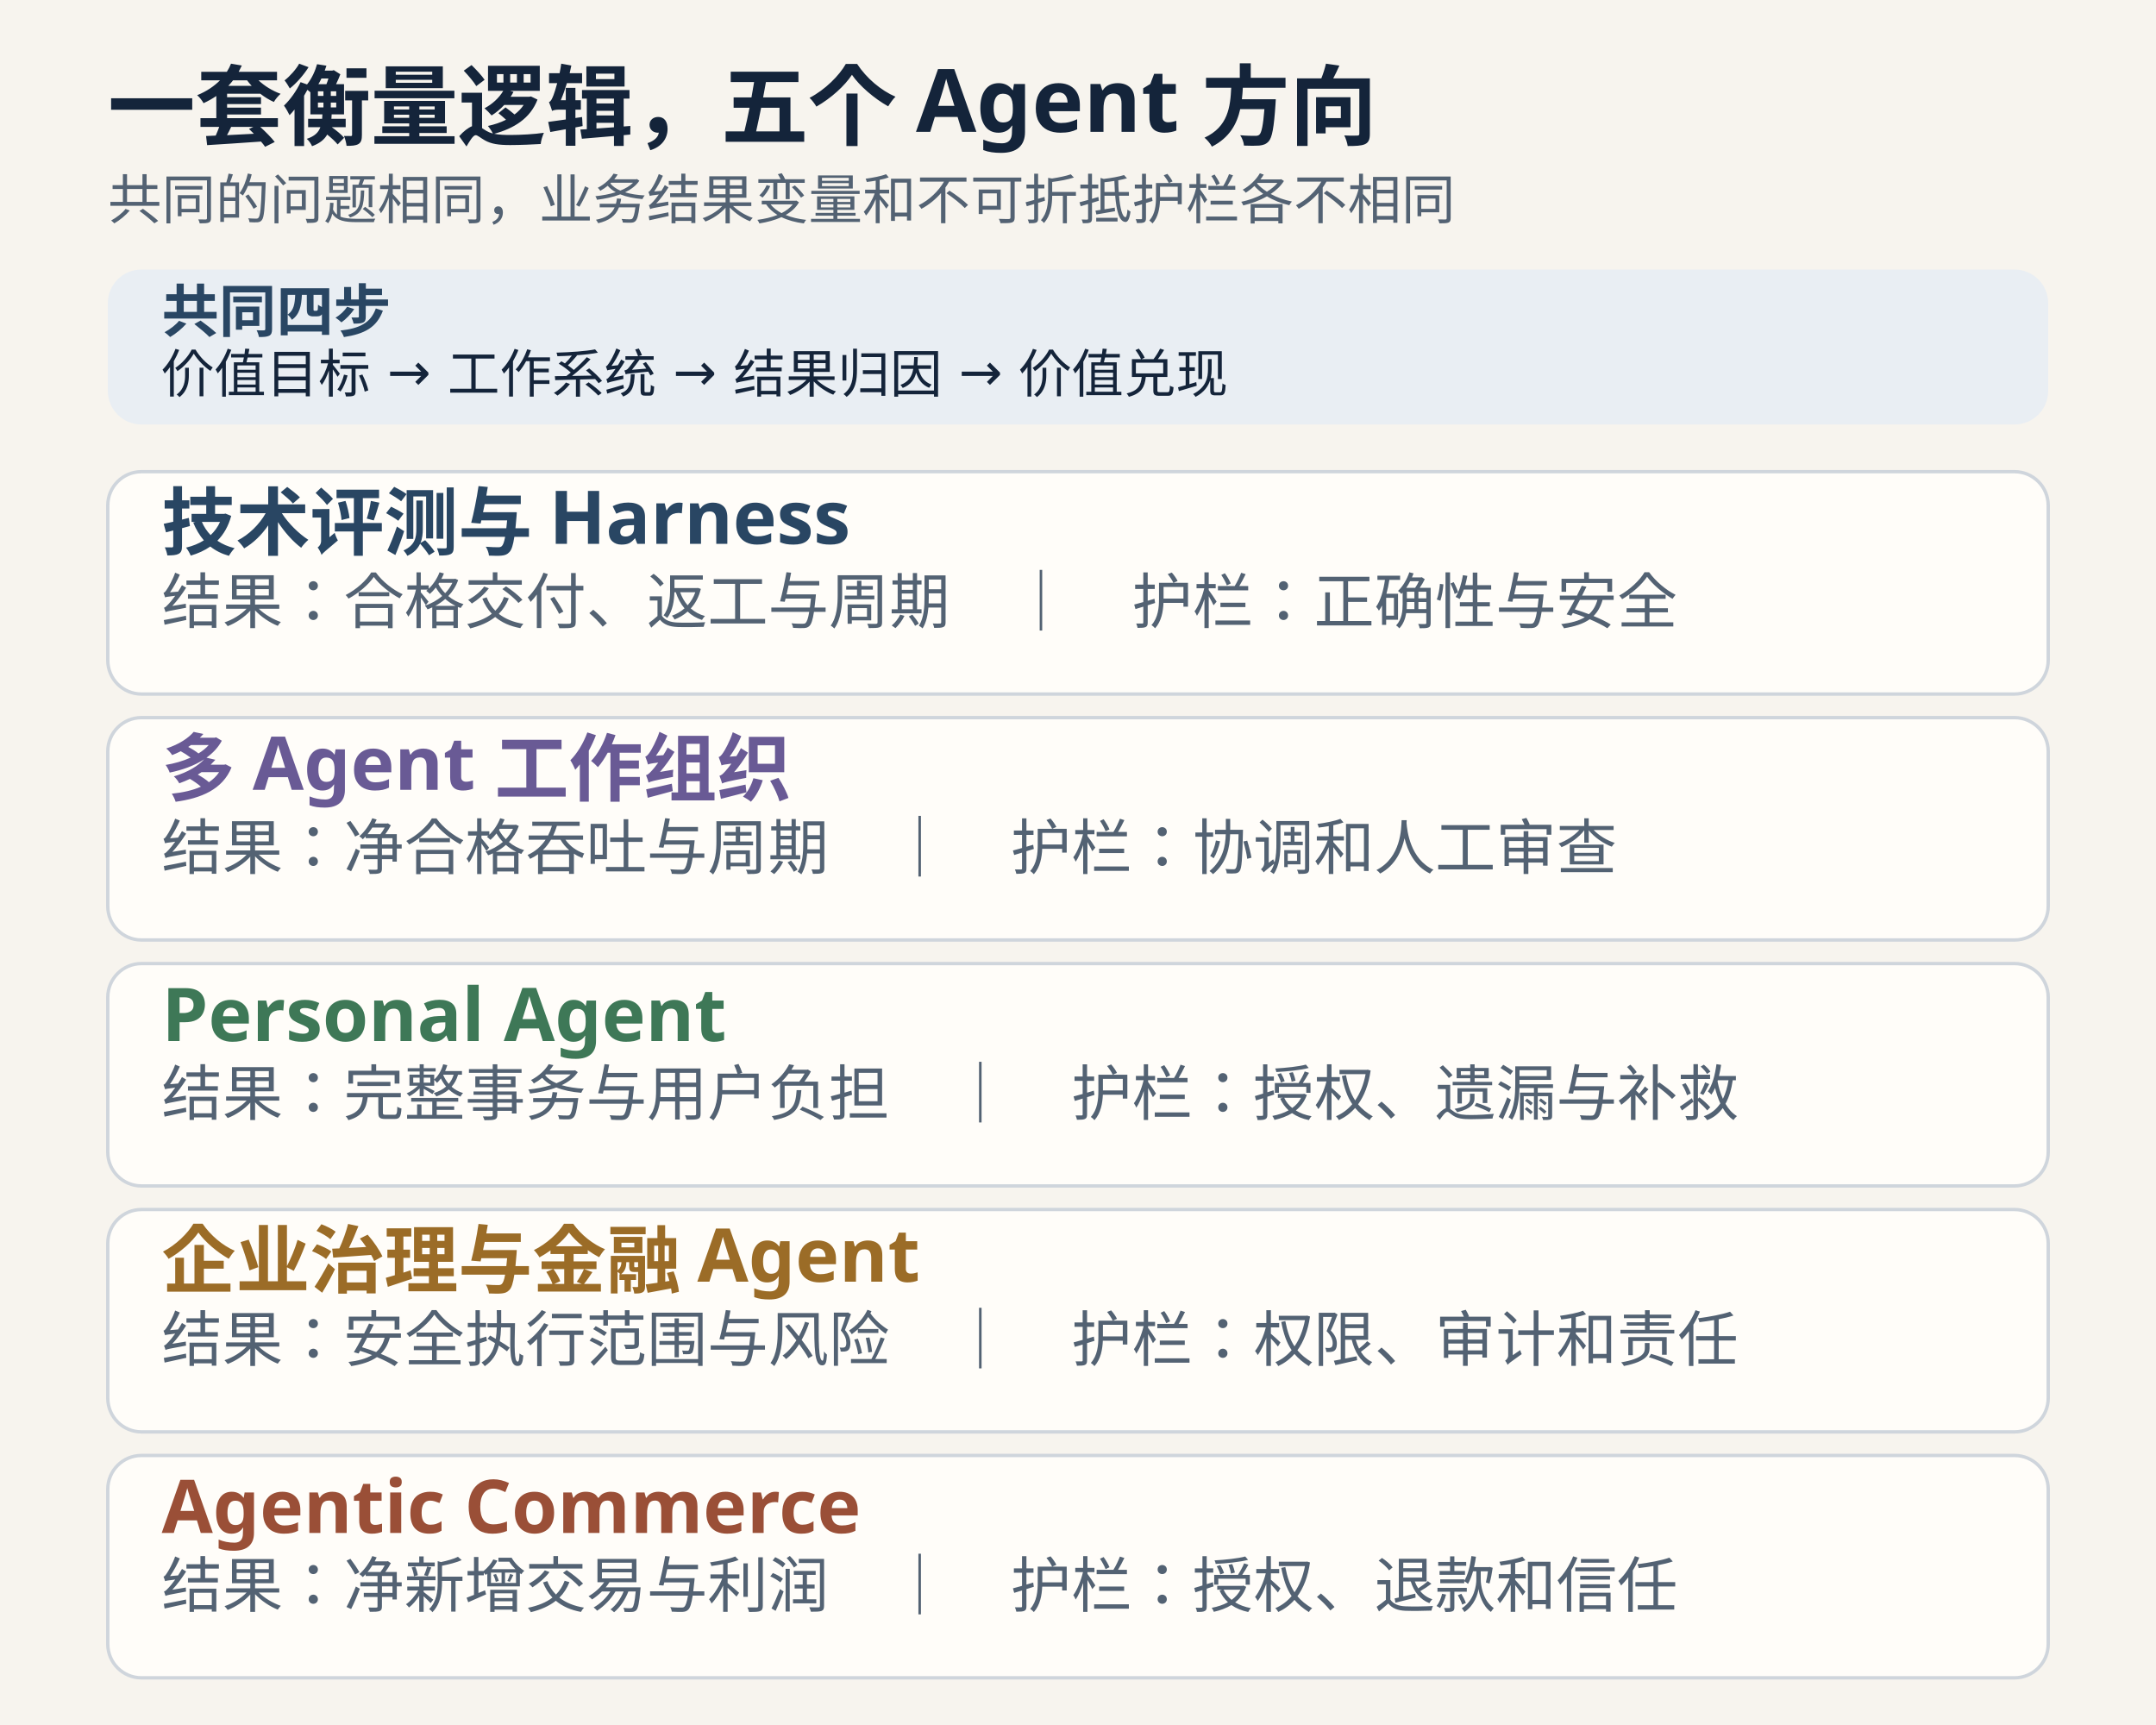
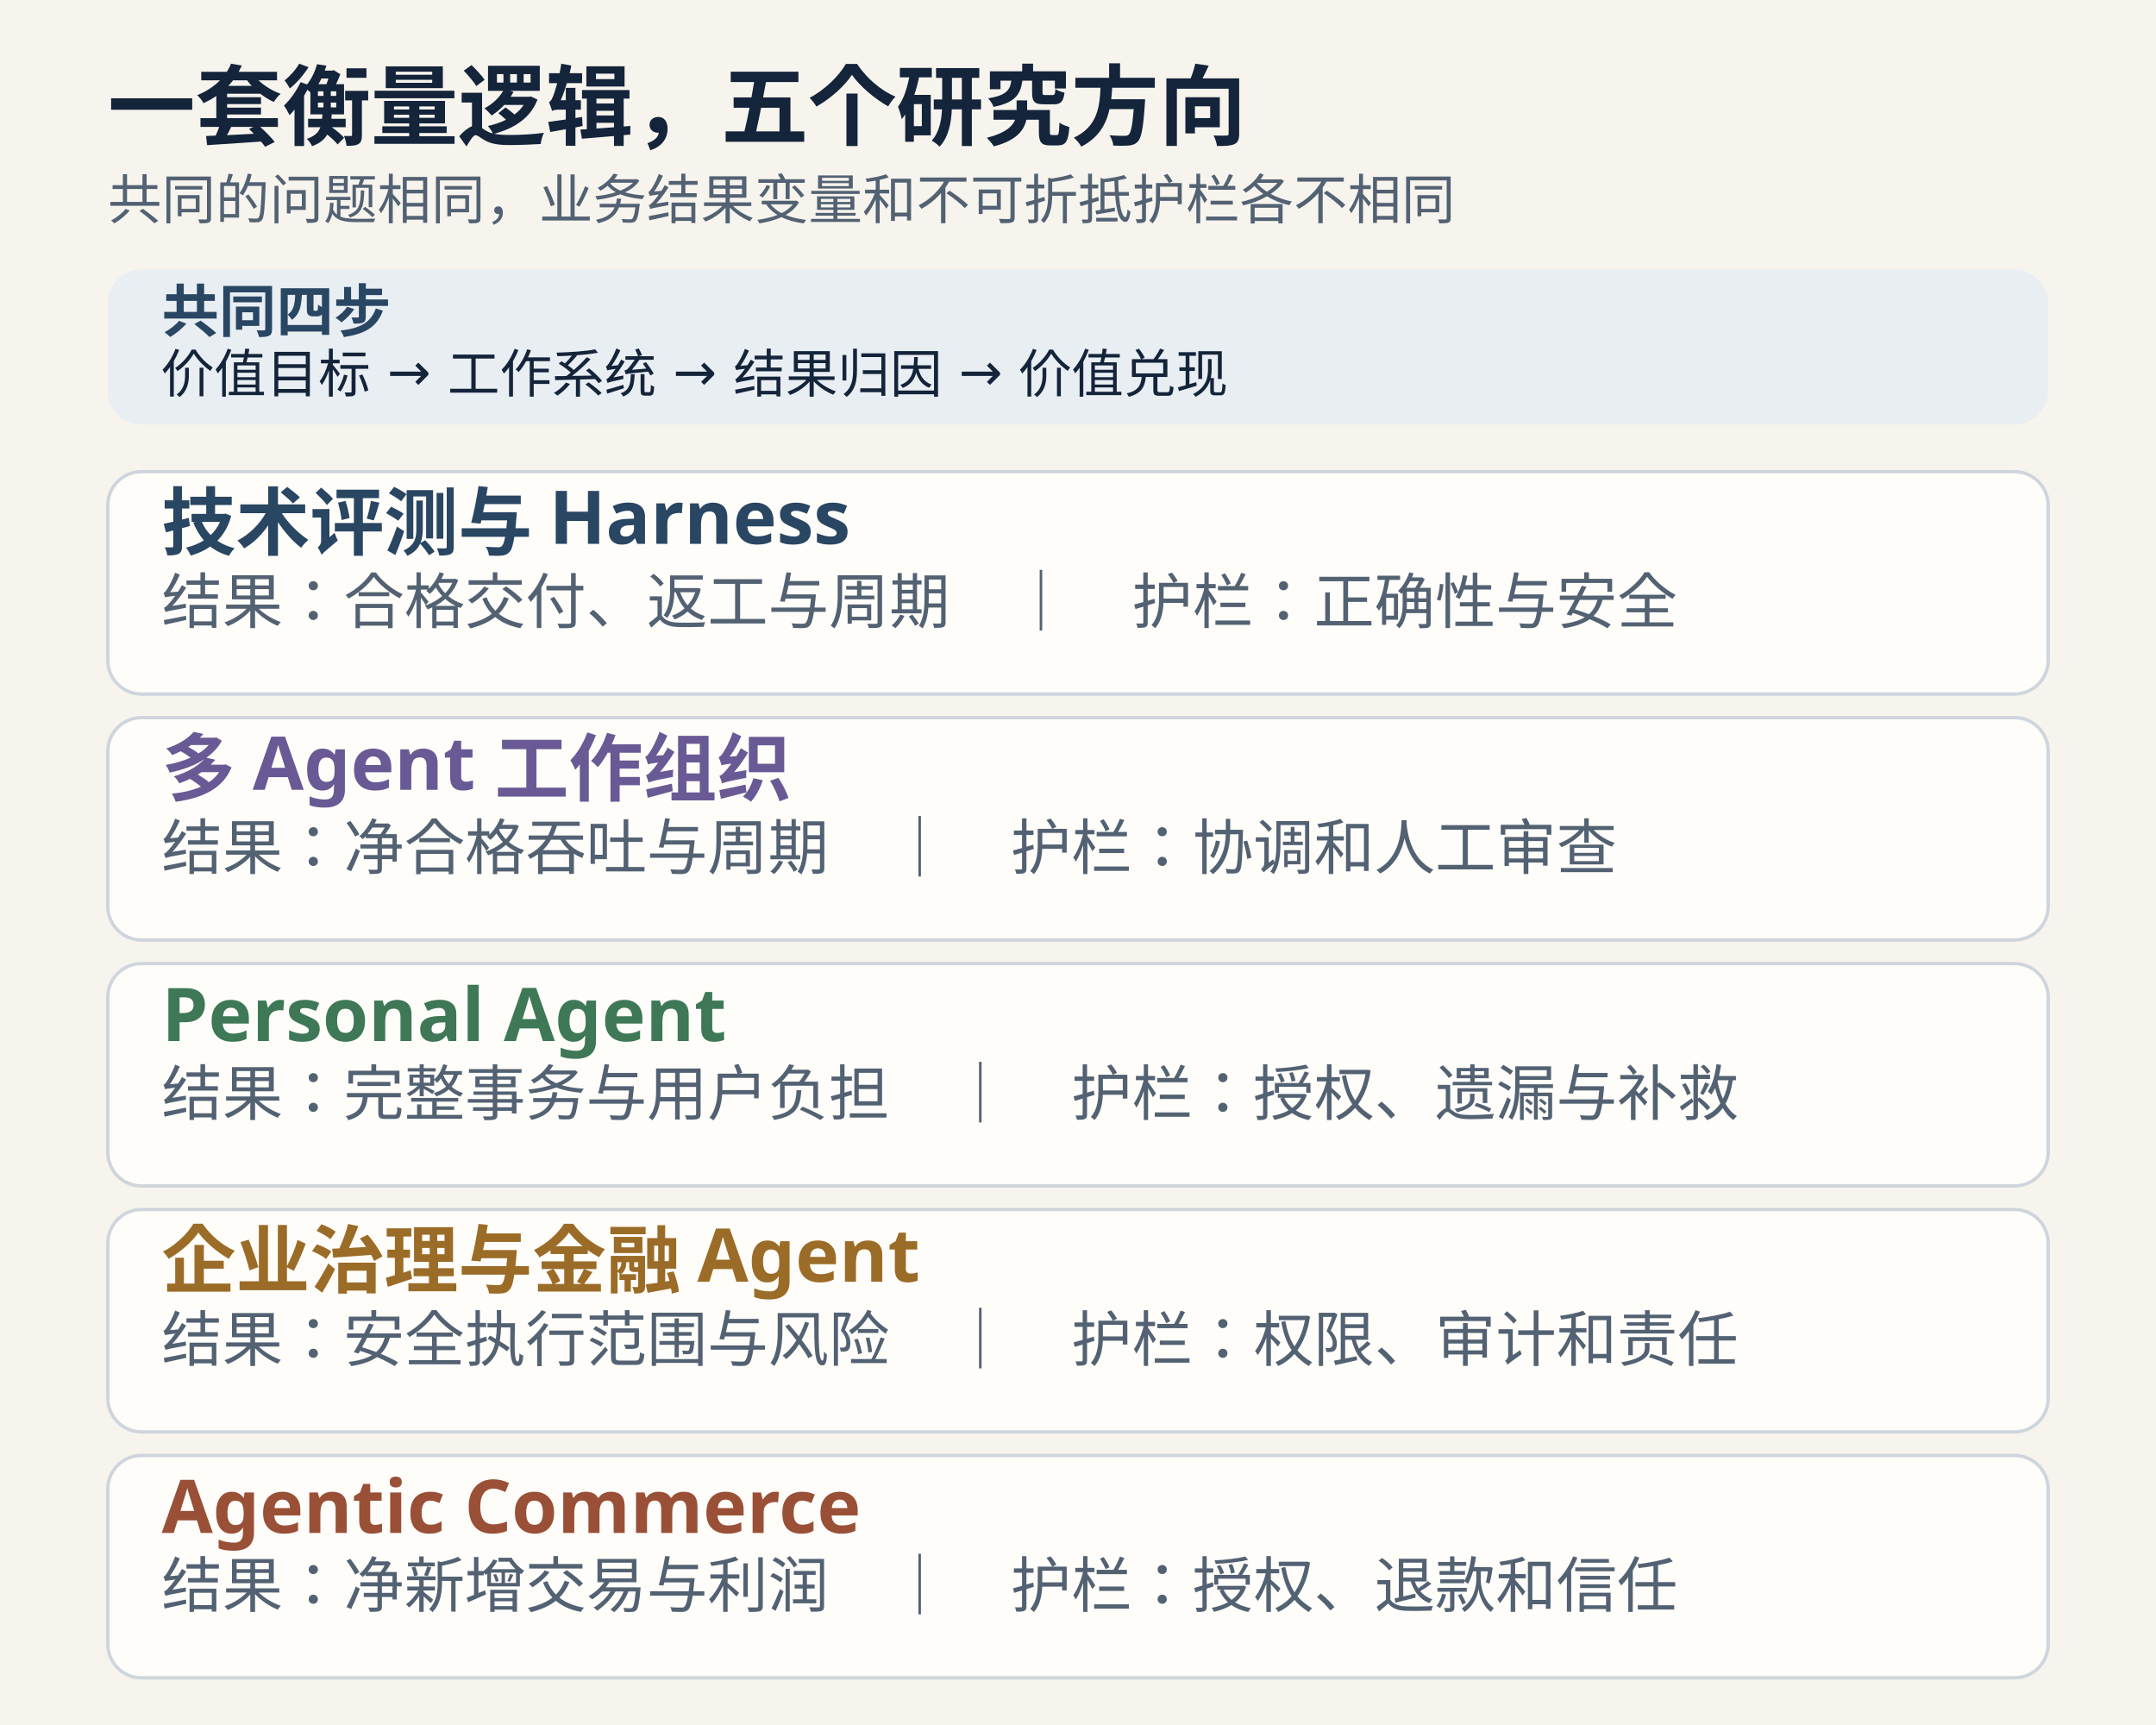
<svg xmlns="http://www.w3.org/2000/svg" width="1280" height="1024" viewBox="0 0 1280 1024" role="img" aria-labelledby="title desc">
  <rect width="1280" height="1024" fill="#f7f4ee" />
-   <text x="64" y="82" fill="#14243a" font-size="52" font-weight="700" font-family="Noto Sans SC, PingFang SC, Microsoft YaHei, sans-serif">一套衡量逻辑，五个 Agent 方向</text>
+   <text x="64" y="82" fill="#14243a" font-size="52" font-weight="700" font-family="Noto Sans SC, PingFang SC, Microsoft YaHei, sans-serif">一套衡量逻辑，五个研究方向</text>
  <text x="64" y="130" fill="#536273" font-size="32" font-family="Noto Sans SC, PingFang SC, Microsoft YaHei, sans-serif">共同的问题相同，业务结果变量和不可折抵护栏各不相同</text>
  <rect x="64" y="160" width="1152" height="92" rx="20" fill="#e9eef3" />
  <text x="96" y="197" fill="#294663" font-size="34" font-weight="700" font-family="Noto Sans SC, PingFang SC, Microsoft YaHei, sans-serif">共同四步</text>
  <text x="96" y="233" fill="#14243a" font-size="31" font-family="Noto Sans SC, PingFang SC, Microsoft YaHei, sans-serif">价值目标 → 工作系统 → 结果归因 → 价值兑现</text>
  <g font-family="Noto Sans SC, PingFang SC, Microsoft YaHei, sans-serif">
    <rect x="64" y="280" width="1152" height="132" rx="20" fill="#fffdf9" stroke="#cfd5dc" stroke-width="2" />
    <text x="96" y="326" fill="#294663" font-size="44" font-weight="700">技术评测与 Harness</text>
    <text x="96" y="370" fill="#536273" font-size="36">结果：合格交付、返工与周期　｜　护栏：正确性与安全</text>
    <rect x="64" y="426" width="1152" height="132" rx="20" fill="#fffdf9" stroke="#cfd5dc" stroke-width="2" />
    <text x="96" y="472" fill="#695a95" font-size="44" font-weight="700">多 Agent 工作组织</text>
    <text x="96" y="516" fill="#536273" font-size="36">结果：净合格吞吐与周期　｜　护栏：协调和人工审查</text>
    <rect x="64" y="572" width="1152" height="132" rx="20" fill="#fffdf9" stroke="#cfd5dc" stroke-width="2" />
    <text x="96" y="618" fill="#3e7857" font-size="44" font-weight="700">Personal Agent</text>
    <text x="96" y="662" fill="#536273" font-size="36">结果：完整事务与用户负担　｜　护栏：授权、遗漏与补救</text>
    <rect x="64" y="718" width="1152" height="132" rx="20" fill="#fffdf9" stroke="#cfd5dc" stroke-width="2" />
    <text x="96" y="764" fill="#9b6c27" font-size="44" font-weight="700">企业治理与金融 Agent</text>
    <text x="96" y="808" fill="#536273" font-size="36">结果：安全执行范围与风险　｜　护栏：权限、审计和责任</text>
    <rect x="64" y="864" width="1152" height="132" rx="20" fill="#fffdf9" stroke="#cfd5dc" stroke-width="2" />
    <text x="96" y="910" fill="#9a4f37" font-size="44" font-weight="700">Agentic Commerce</text>
    <text x="96" y="954" fill="#536273" font-size="36">结果：净新增交易与利润　｜　护栏：授权、退款和信任</text>
  </g>
</svg>
